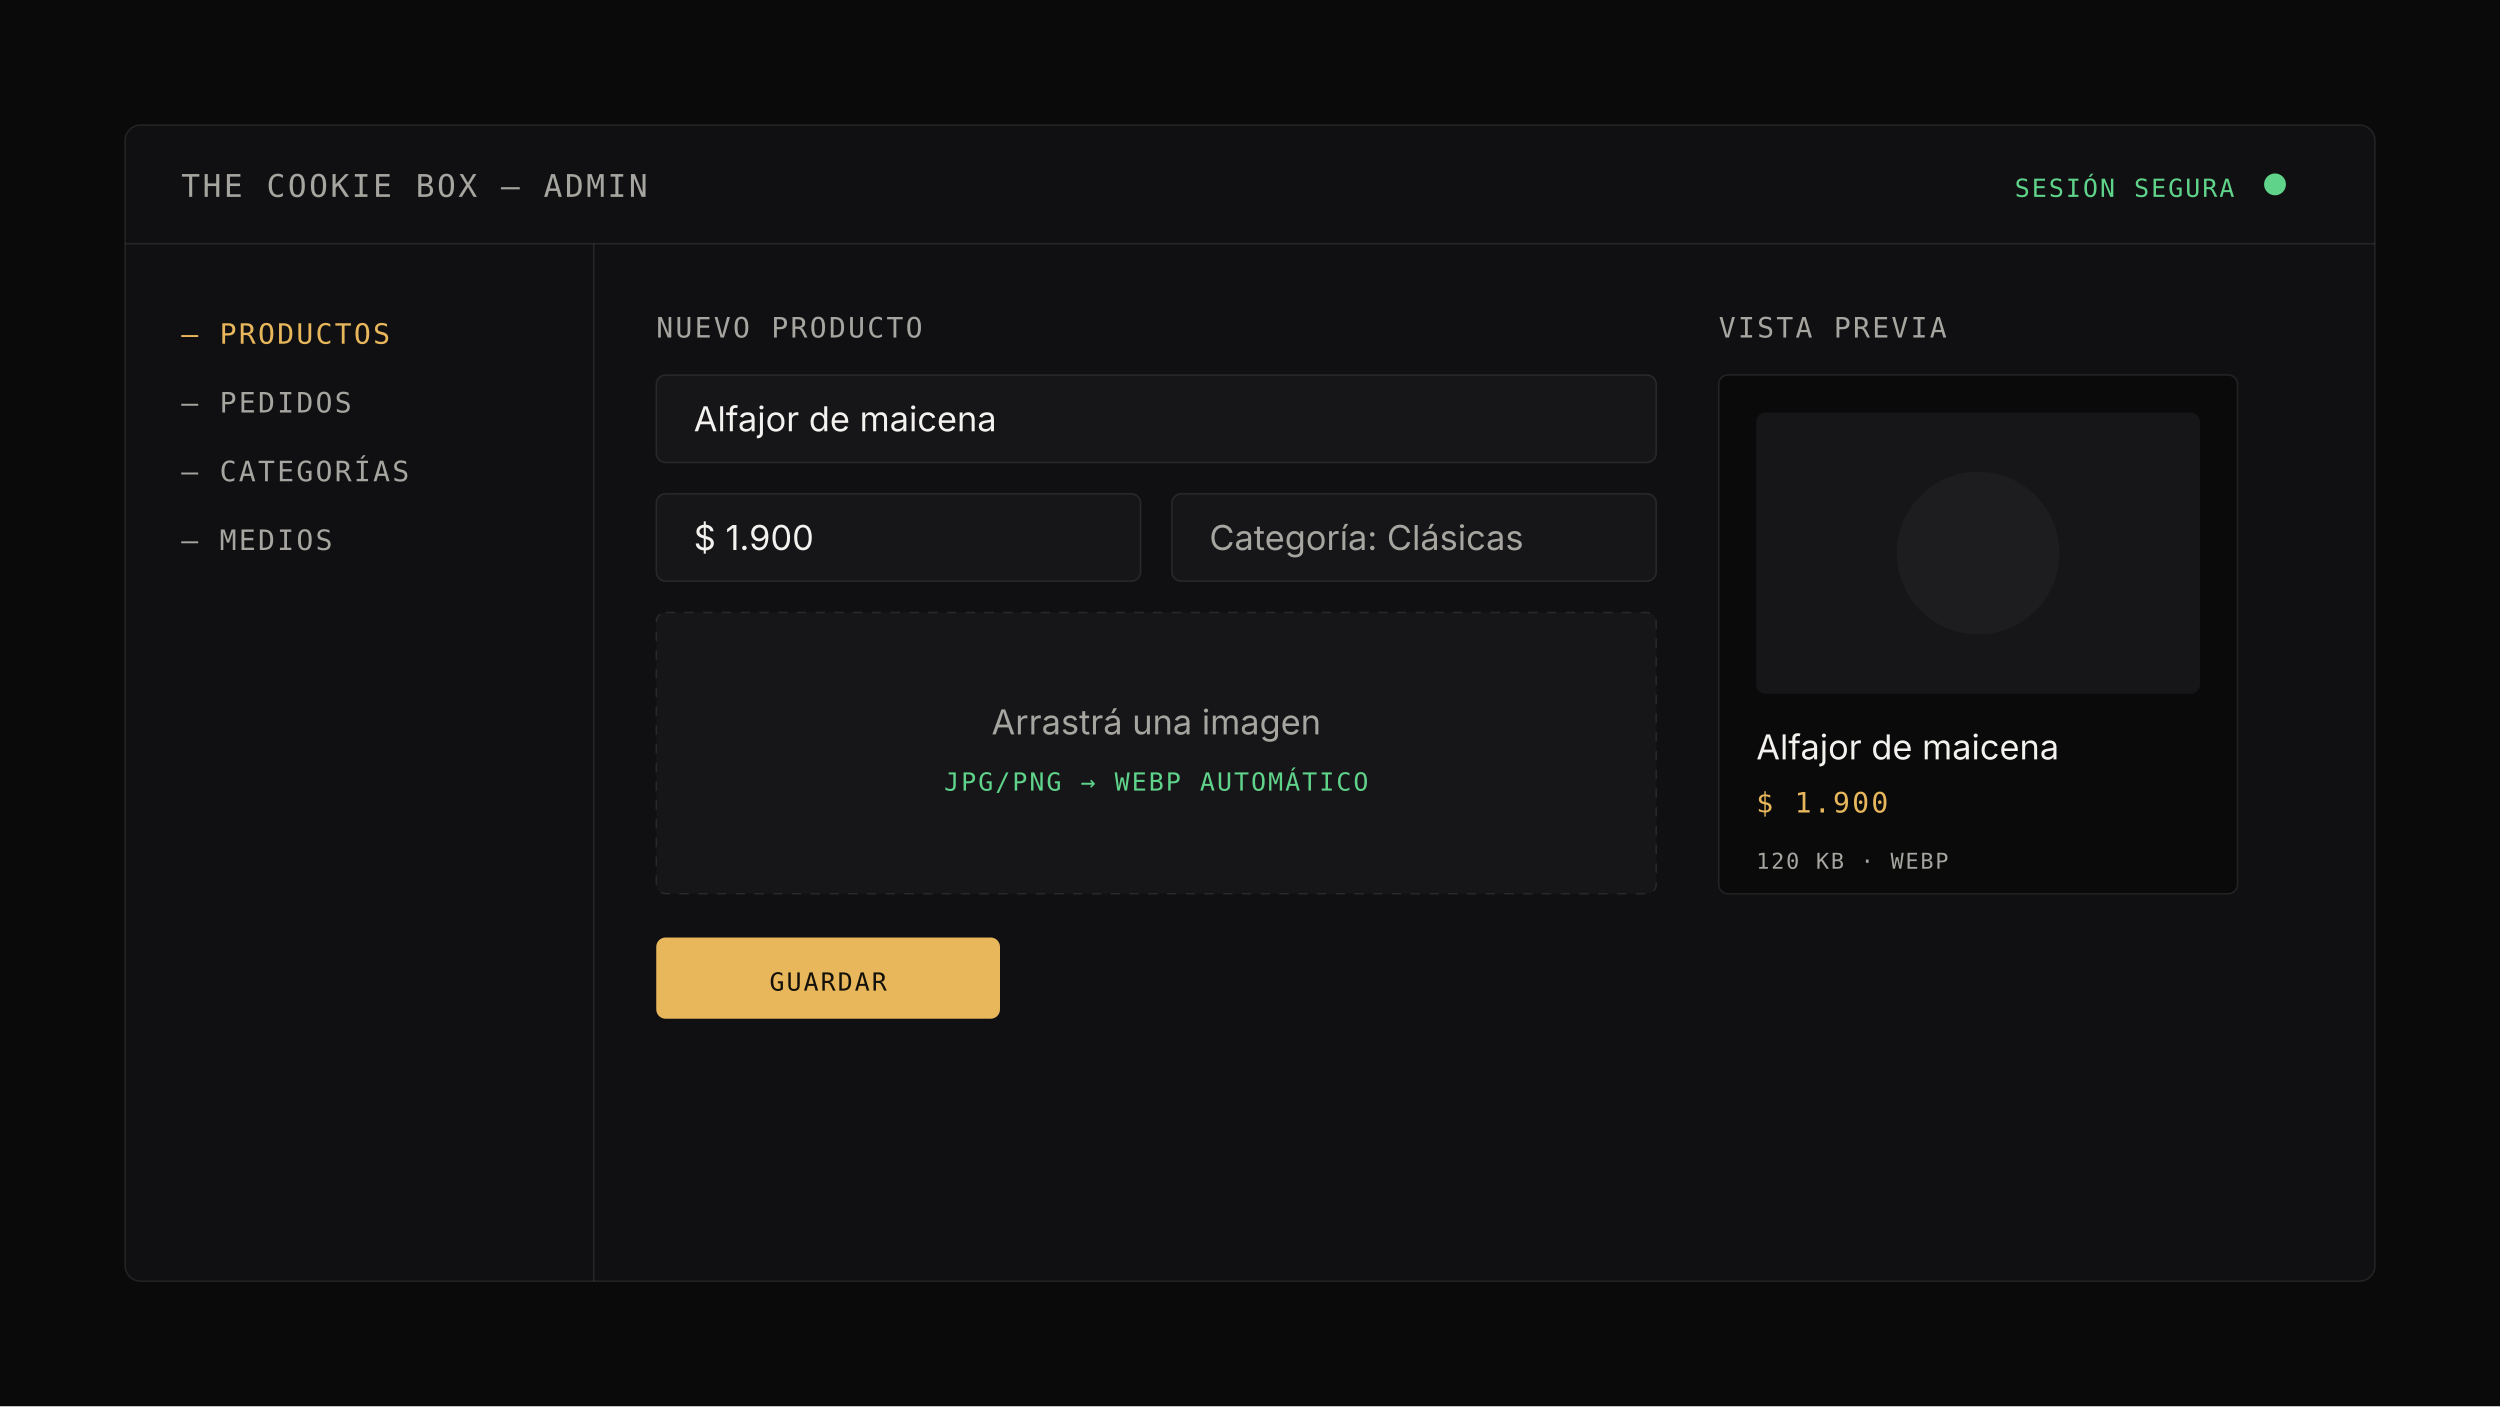
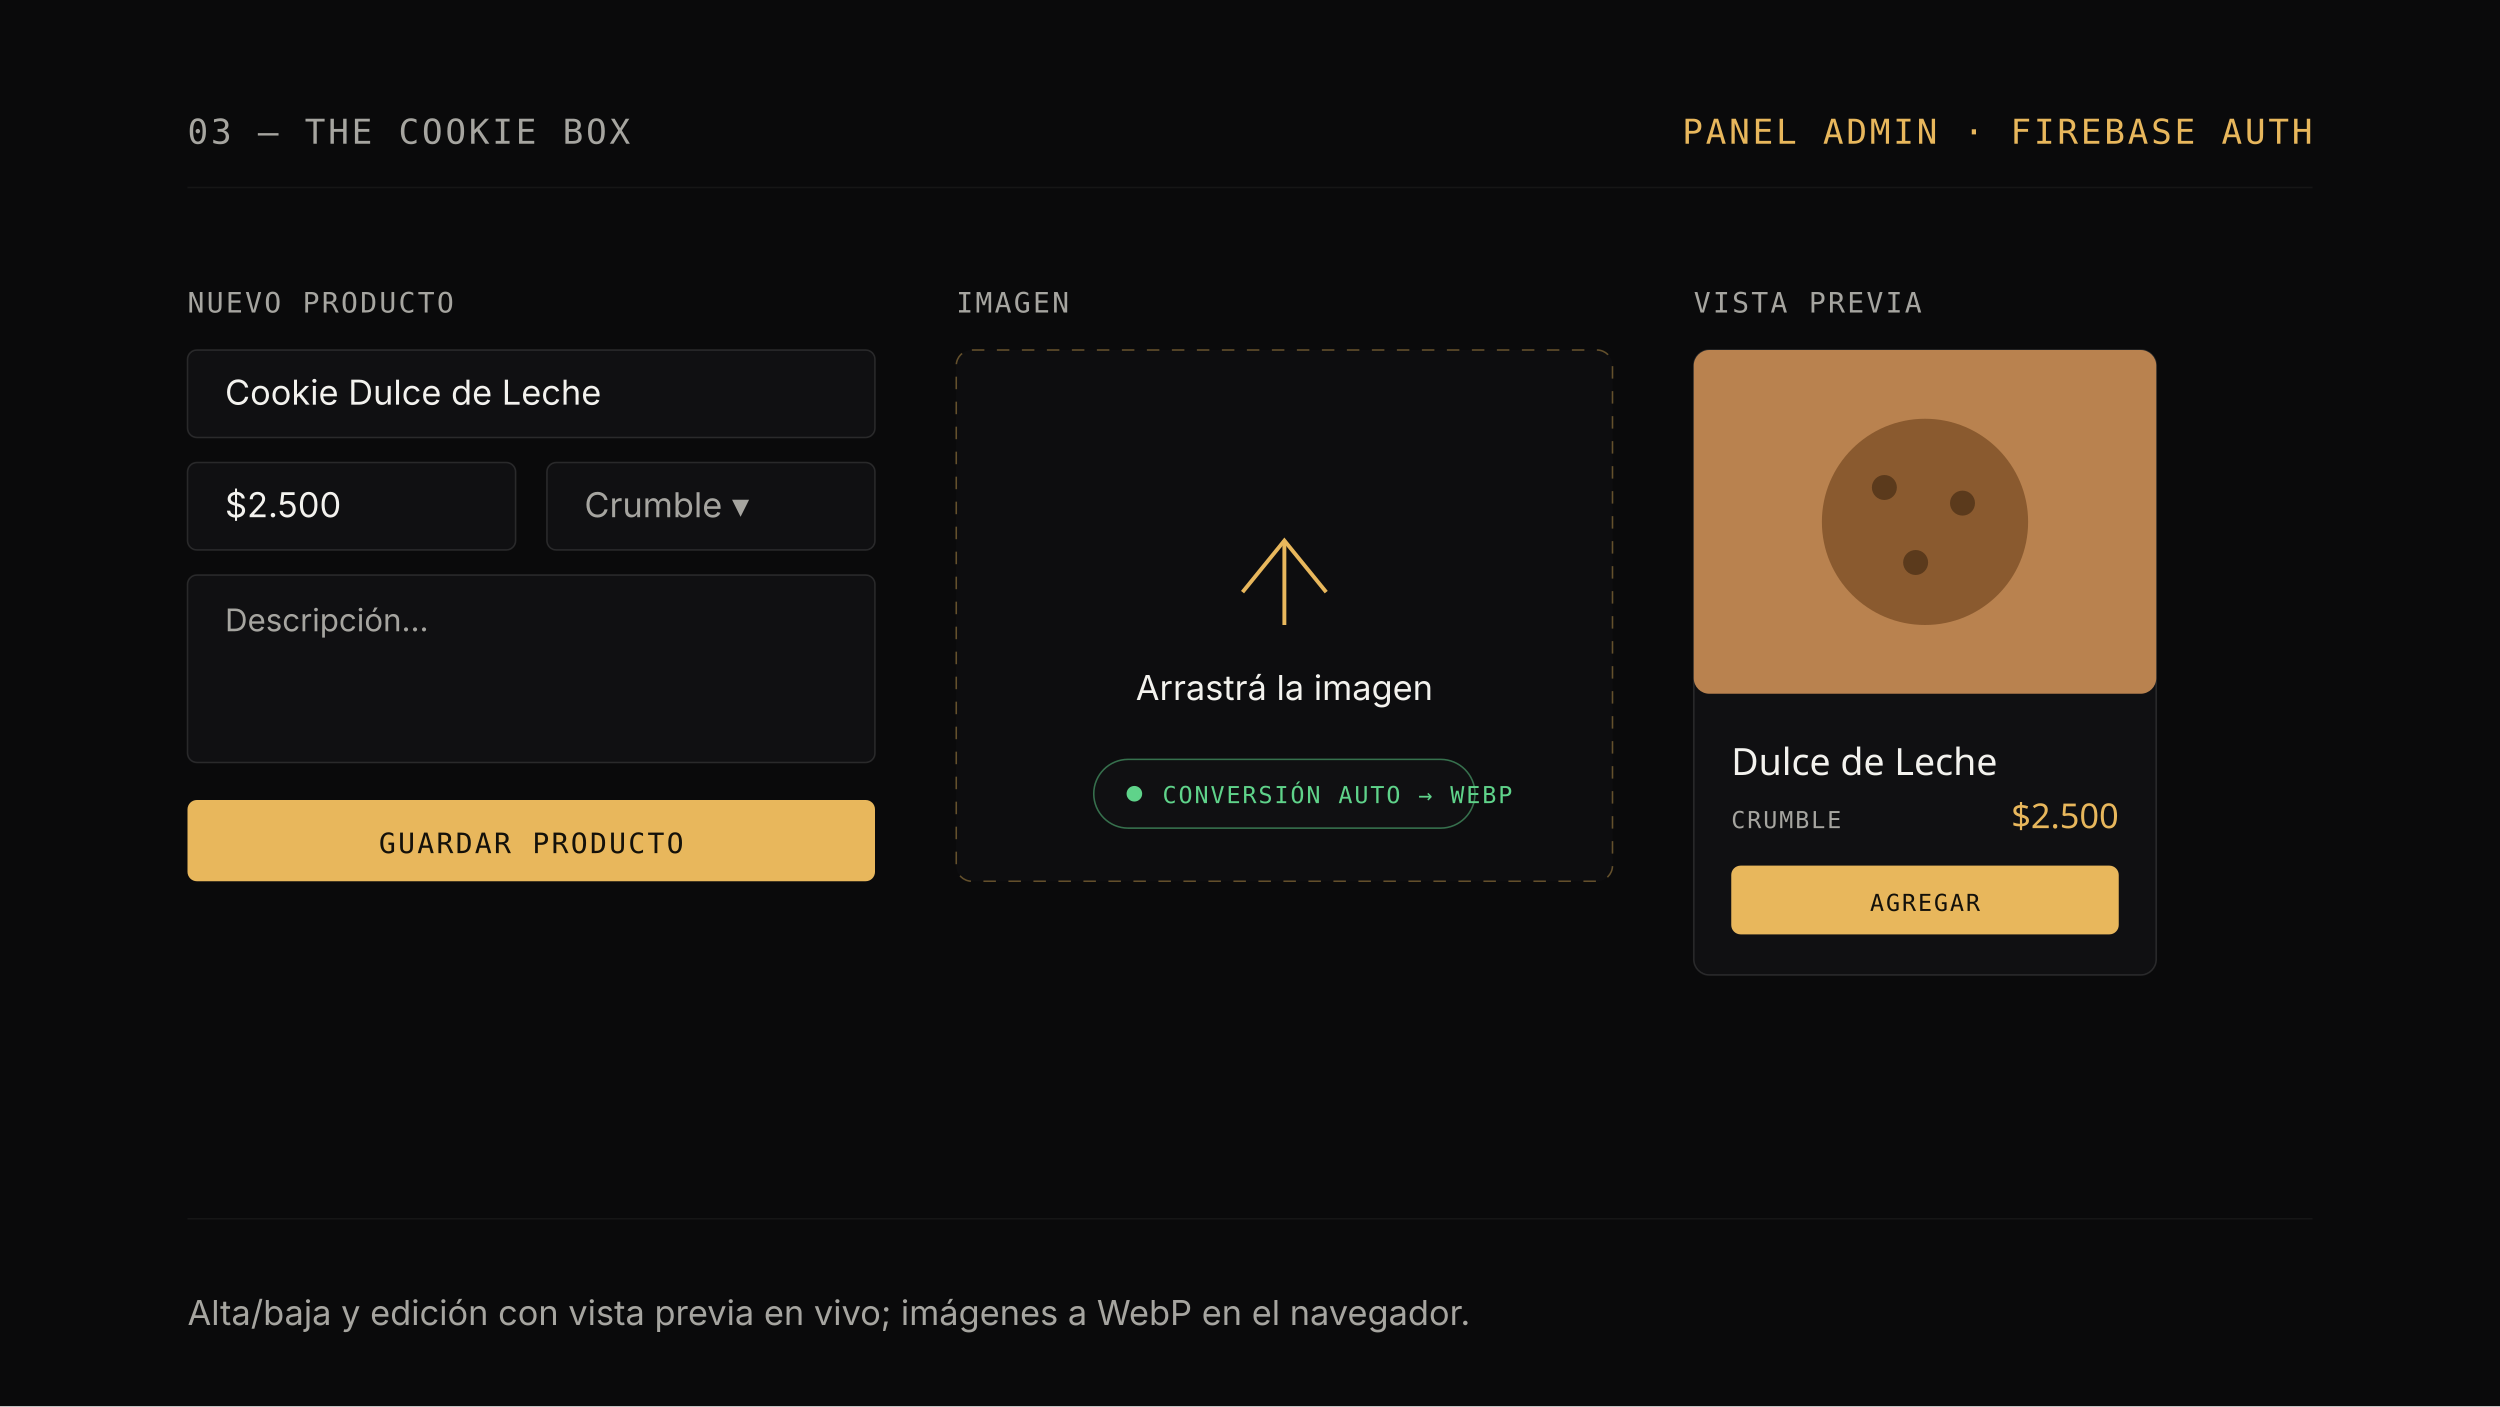
- <svg xmlns="http://www.w3.org/2000/svg" width="1600" height="900" viewBox="0 0 1600 900" role="img" aria-label="The Cookie Box: panel de administración seguro para gestionar el catálogo">
+ <svg xmlns="http://www.w3.org/2000/svg" width="1600" height="900" viewBox="0 0 1600 900" role="img" aria-label="Panel de administración de The Cookie Box: alta de producto, carga de imagen con conversión a WebP y vista previa de la tarjeta">
  <defs>
    <style>
      .mono { font-family: "JetBrains Mono", ui-monospace, monospace; letter-spacing: 0.08em; }
      .display { font-family: "Space Grotesk", system-ui, sans-serif; }
      .body { font-family: "Inter", system-ui, sans-serif; }
    </style>
  </defs>
  <rect width="1600" height="900" fill="#0a0a0b" />
-   <rect x="80" y="80" width="1440" height="740" rx="10" fill="#101012" stroke="rgba(255,255,255,0.09)" />
-   <line x1="80" y1="156" x2="1520" y2="156" stroke="rgba(255,255,255,0.09)" />
-   <text x="116" y="126" class="mono" font-size="20" fill="#a6a5a0">THE COOKIE BOX — ADMIN</text>
-   <circle cx="1456" cy="118" r="7" fill="#5fd38a" />
-   <text x="1430" y="126" class="mono" font-size="16" fill="#5fd38a" text-anchor="end">SESIÓN SEGURA</text>
-   <line x1="380" y1="156" x2="380" y2="820" stroke="rgba(255,255,255,0.09)" />
-   <g class="mono" font-size="18">
-     <text x="116" y="220" fill="#e8b75c">— PRODUCTOS</text>
-     <text x="116" y="264" fill="#a6a5a0">— PEDIDOS</text>
-     <text x="116" y="308" fill="#a6a5a0">— CATEGORÍAS</text>
-     <text x="116" y="352" fill="#a6a5a0">— MEDIOS</text>
+   <g stroke="rgba(255,255,255,0.05)" stroke-width="1">
+     <line x1="120" y1="120" x2="1480" y2="120" />
+     <line x1="120" y1="780" x2="1480" y2="780" />
  </g>
-   <text x="420" y="216" class="mono" font-size="18" fill="#a6a5a0">NUEVO PRODUCTO</text>
-   <rect x="420" y="240" width="640" height="56" rx="6" fill="#161619" stroke="rgba(255,255,255,0.09)" />
-   <text x="444" y="276" class="body" font-size="22" fill="#f3f2ee">Alfajor de maicena</text>
-   <rect x="420" y="316" width="310" height="56" rx="6" fill="#161619" stroke="rgba(255,255,255,0.09)" />
-   <text x="444" y="352" class="body" font-size="22" fill="#f3f2ee">$ 1.900</text>
-   <rect x="750" y="316" width="310" height="56" rx="6" fill="#161619" stroke="rgba(255,255,255,0.09)" />
-   <text x="774" y="352" class="body" font-size="22" fill="#a6a5a0">Categoría: Clásicas</text>
-   <rect x="420" y="392" width="640" height="180" rx="6" fill="#161619" stroke="rgba(255,255,255,0.09)" stroke-dasharray="6 6" />
-   <text x="740" y="470" class="body" font-size="22" fill="#a6a5a0" text-anchor="middle">Arrastrá una imagen</text>
-   <text x="740" y="506" class="mono" font-size="16" fill="#5fd38a" text-anchor="middle">JPG/PNG → WEBP AUTOMÁTICO</text>
-   <rect x="420" y="600" width="220" height="52" rx="6" fill="#e8b75c" />
-   <text x="530" y="634" class="mono" font-size="16" fill="#14110a" text-anchor="middle">GUARDAR</text>
-   <text x="1100" y="216" class="mono" font-size="18" fill="#a6a5a0">VISTA PREVIA</text>
-   <rect x="1100" y="240" width="332" height="332" rx="6" fill="#0a0a0b" stroke="rgba(255,255,255,0.09)" />
-   <rect x="1124" y="264" width="284" height="180" rx="6" fill="#161619" />
-   <circle cx="1266" cy="354" r="52" fill="#1d1d20" />
-   <text x="1124" y="486" class="body" font-size="22" fill="#f3f2ee">Alfajor de maicena</text>
-   <text x="1124" y="520" class="mono" font-size="18" fill="#e8b75c">$ 1.900</text>
-   <text x="1124" y="556" class="mono" font-size="14" fill="#a6a5a0">120 KB · WEBP</text>
+   <text x="120" y="92" class="mono" font-size="22" fill="#a6a5a0">03 — THE COOKIE BOX</text>
+   <text x="1480" y="92" class="mono" font-size="22" fill="#e8b75c" text-anchor="end">PANEL ADMIN · FIREBASE AUTH</text>
+   <text x="120" y="200" class="mono" font-size="18" fill="#a6a5a0">NUEVO PRODUCTO</text>
+   <g>
+     <rect x="120" y="224" width="440" height="56" rx="6" fill="#101012" stroke="rgba(255,255,255,0.12)" />
+     <text x="144" y="259" class="body" font-size="22" fill="#f3f2ee">Cookie Dulce de Leche</text>
+     <rect x="120" y="296" width="210" height="56" rx="6" fill="#101012" stroke="rgba(255,255,255,0.12)" />
+     <text x="144" y="331" class="body" font-size="22" fill="#f3f2ee">$2.500</text>
+     <rect x="350" y="296" width="210" height="56" rx="6" fill="#101012" stroke="rgba(255,255,255,0.12)" />
+     <text x="374" y="331" class="body" font-size="22" fill="#a6a5a0">Crumble ▾</text>
+     <rect x="120" y="368" width="440" height="120" rx="6" fill="#101012" stroke="rgba(255,255,255,0.12)" />
+     <text x="144" y="404" class="body" font-size="20" fill="#a6a5a0">Descripción…</text>
+     <rect x="120" y="512" width="440" height="52" rx="6" fill="#e8b75c" />
+     <text x="340" y="546" class="mono" font-size="18" fill="#14110a" text-anchor="middle">GUARDAR PRODUCTO</text>
+   </g>
+   <text x="612" y="200" class="mono" font-size="18" fill="#a6a5a0">IMAGEN</text>
+   <rect x="612" y="224" width="420" height="340" rx="10" fill="#0d0d0f" stroke="#e8b75c" stroke-opacity="0.4" stroke-dasharray="8 8" />
+   <g transform="translate(822 360)">
+     <path d="M-26 18 L0 -14 L26 18" fill="none" stroke="#e8b75c" stroke-width="2.5" stroke-linecap="square" />
+     <line x1="0" y1="-14" x2="0" y2="40" stroke="#e8b75c" stroke-width="2.5" />
+   </g>
+   <text x="822" y="448" class="body" font-size="22" fill="#f3f2ee" text-anchor="middle">Arrastrá la imagen</text>
+   <rect x="700" y="486" width="244" height="44" rx="22" fill="#101012" stroke="rgba(95,211,138,0.5)" />
+   <circle cx="726" cy="508" r="5" fill="#5fd38a" />
+   <text x="744" y="514" class="mono" font-size="15" fill="#5fd38a">CONVERSIÓN AUTO → WEBP</text>
+   <text x="1084" y="200" class="mono" font-size="18" fill="#a6a5a0">VISTA PREVIA</text>
+   <rect x="1084" y="224" width="296" height="400" rx="10" fill="#101012" stroke="rgba(255,255,255,0.12)" />
+   <rect x="1084" y="224" width="296" height="220" rx="10" fill="#b9824f" />
+   <circle cx="1232" cy="334" r="66" fill="#8a5a2f" />
+   <circle cx="1206" cy="312" r="8" fill="#5b3a1c" />
+   <circle cx="1256" cy="322" r="8" fill="#5b3a1c" />
+   <circle cx="1226" cy="360" r="8" fill="#5b3a1c" />
+   <text x="1108" y="496" class="display" font-size="24" fill="#f3f2ee">Dulce de Leche</text>
+   <text x="1108" y="530" class="mono" font-size="15" fill="#a6a5a0">CRUMBLE</text>
+   <text x="1356" y="530" class="display" font-size="22" fill="#e8b75c" text-anchor="end">$2.500</text>
+   <rect x="1108" y="554" width="248" height="44" rx="6" fill="#e8b75c" />
+   <text x="1232" y="583" class="mono" font-size="15" fill="#14110a" text-anchor="middle">AGREGAR</text>
+   <text x="120" y="848" class="body" font-size="22" fill="#a6a5a0">Alta/baja y edición con vista previa en vivo; imágenes a WebP en el navegador.</text>
</svg>
